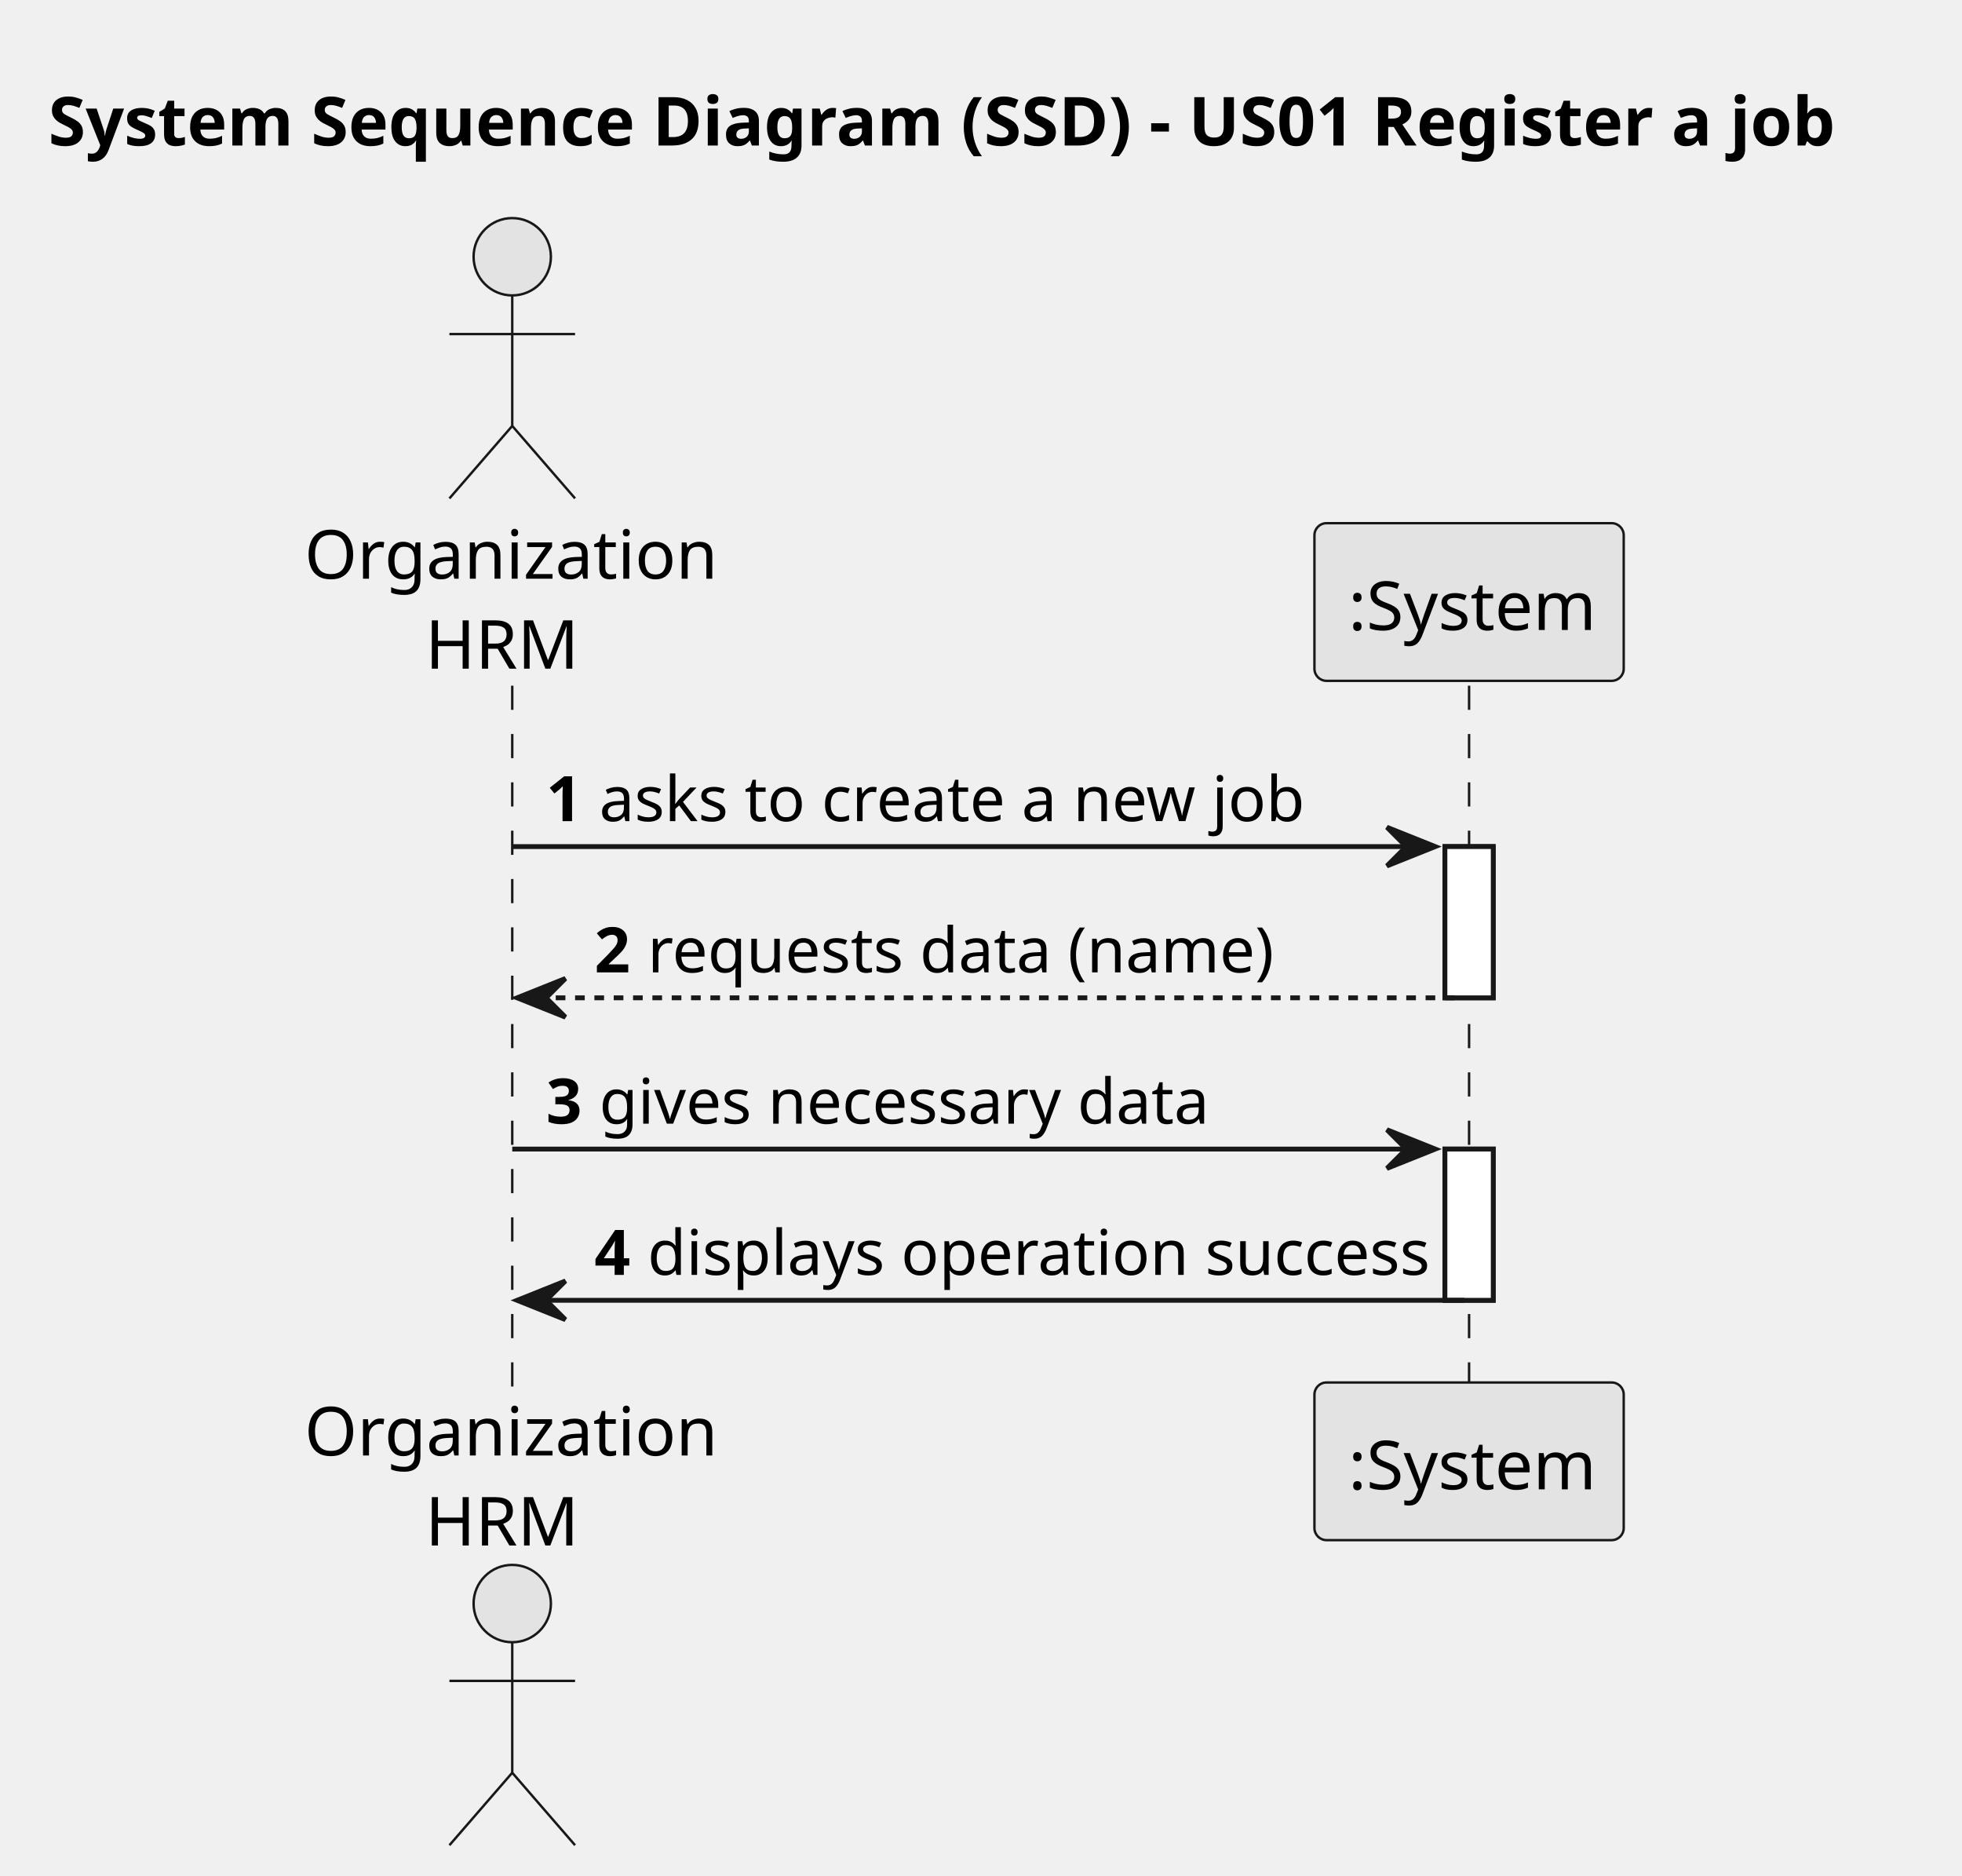
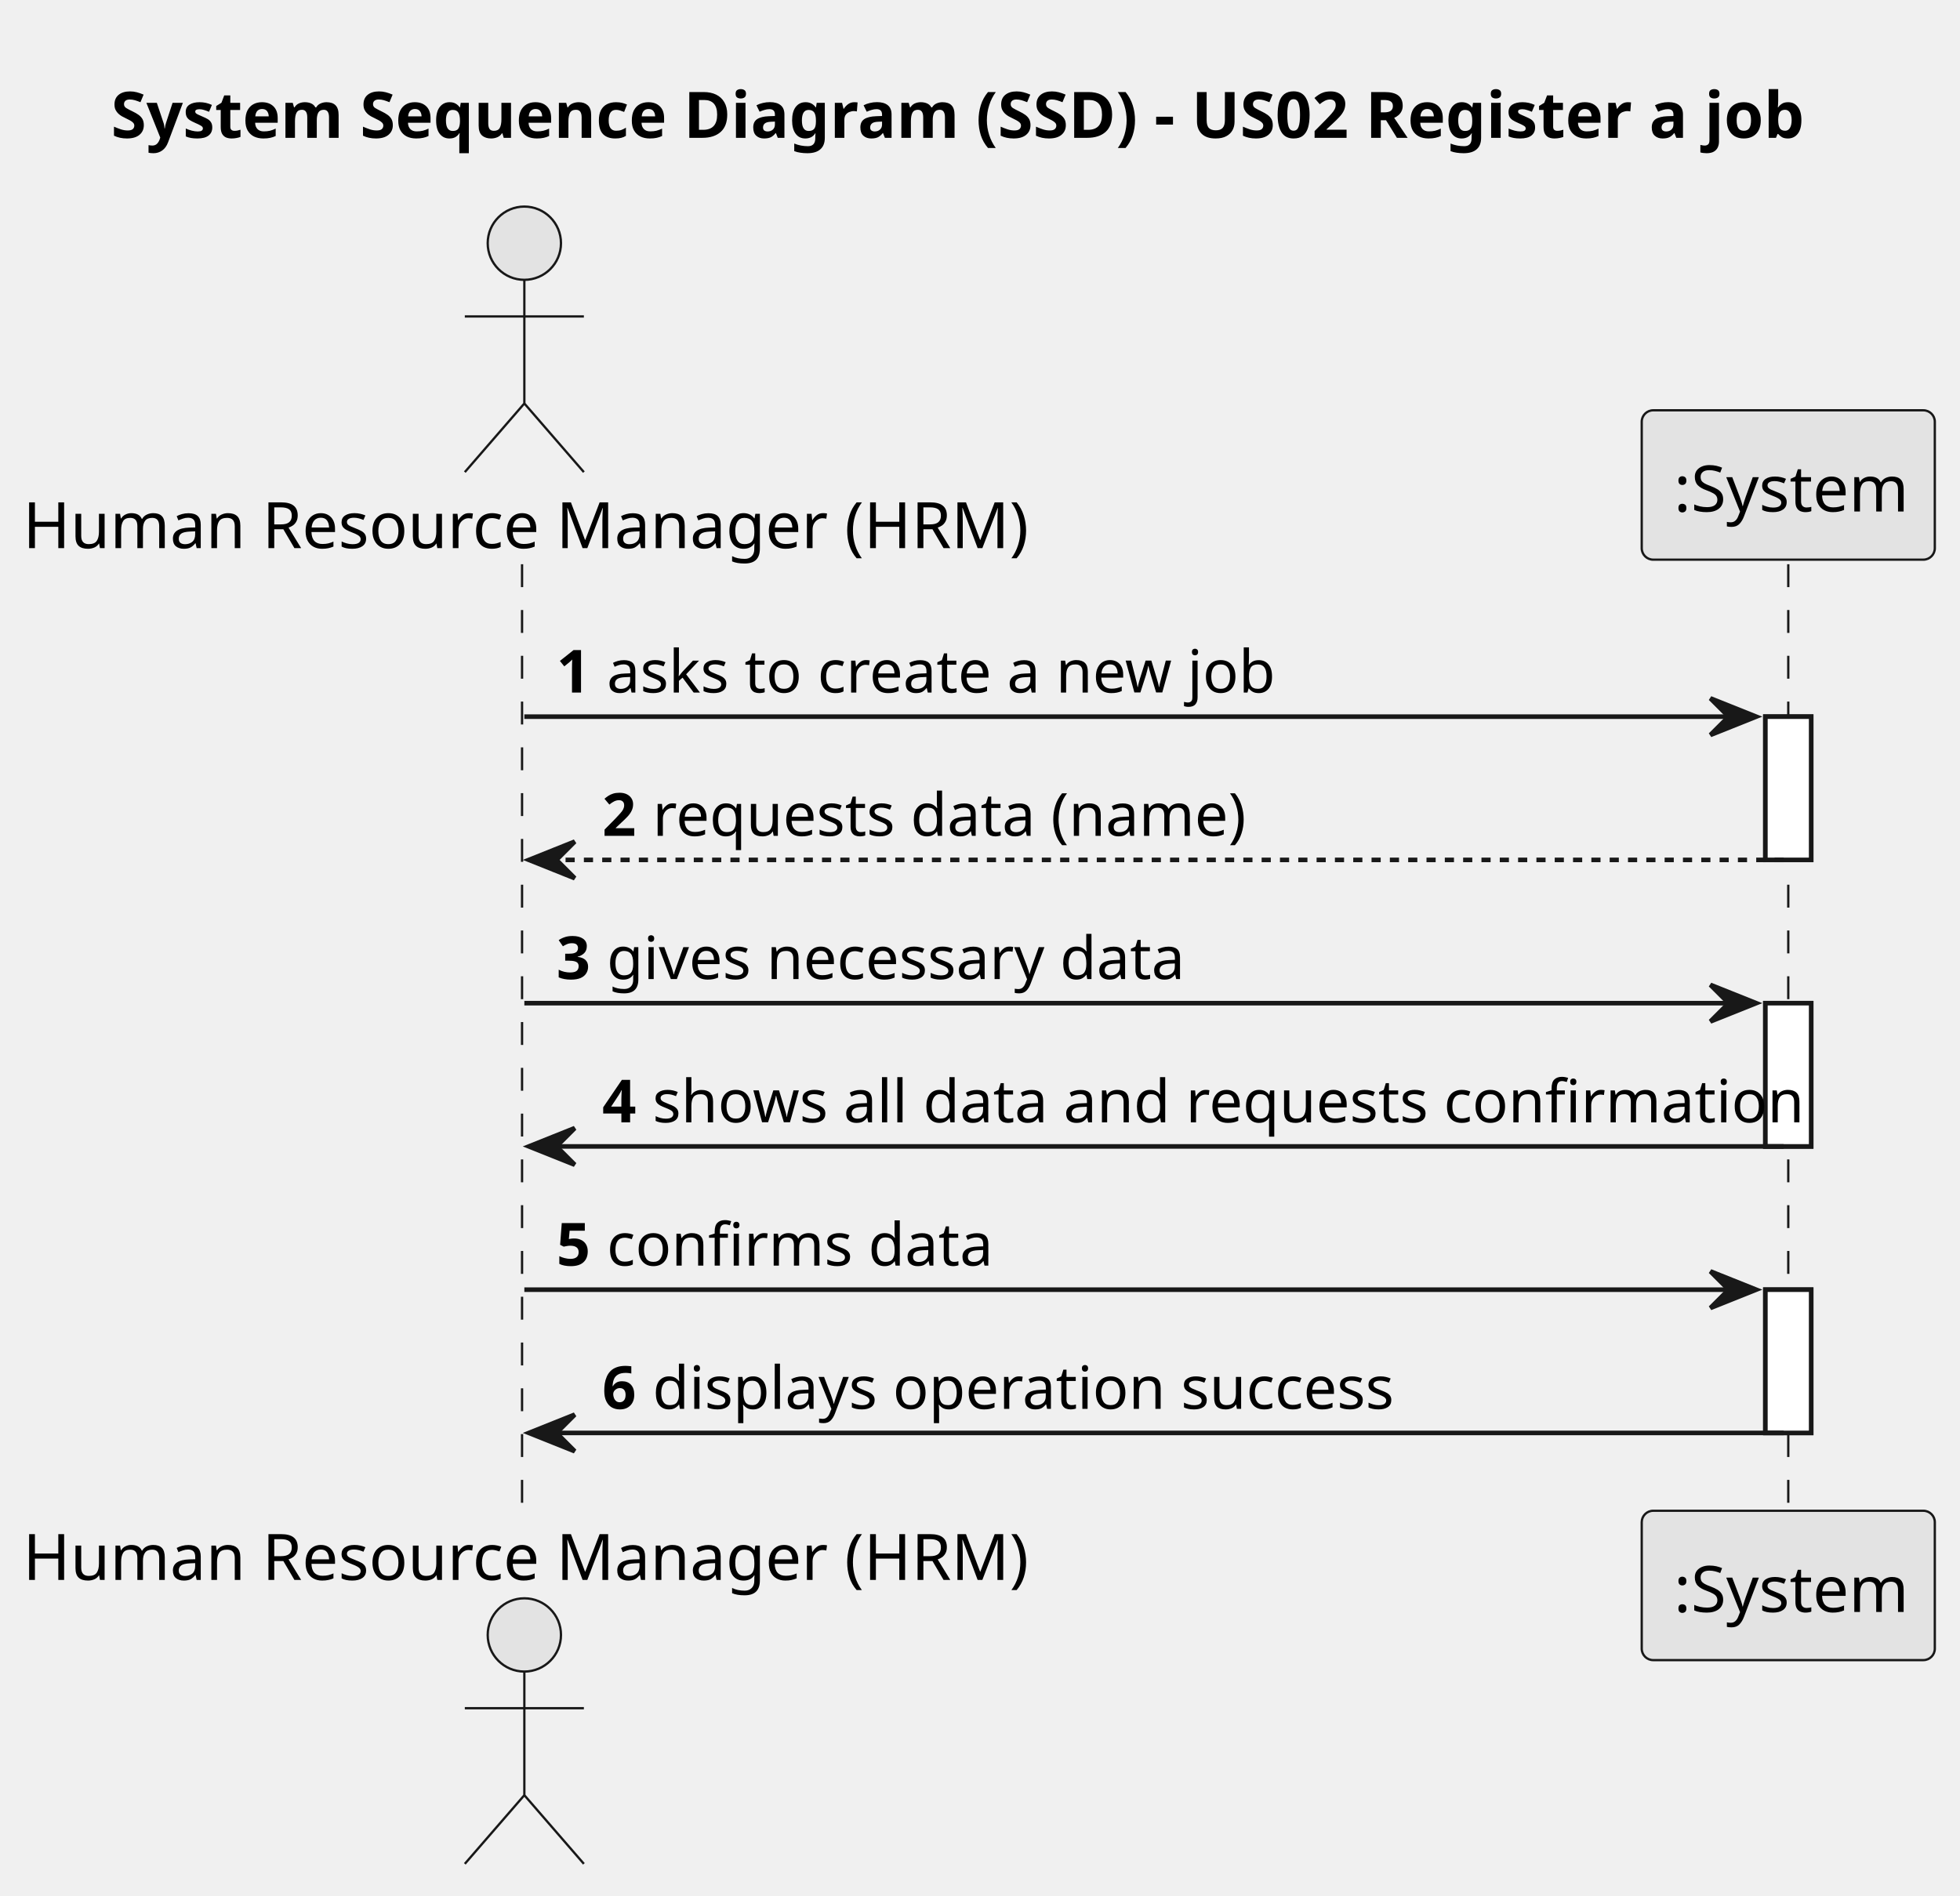
- <svg xmlns="http://www.w3.org/2000/svg" contentStyleType="text/css" height="388px" preserveAspectRatio="none" style="width:406px;height:388px;background:#FFFFFF;" version="1.1" viewBox="0 0 406 388" width="406px" zoomAndPan="magnify">
+ <svg xmlns="http://www.w3.org/2000/svg" contentStyleType="text/css" height="414px" preserveAspectRatio="none" style="width:428px;height:414px;background:#FFFFFF;" version="1.1" viewBox="0 0 428 414" width="428px" zoomAndPan="magnify">
  <defs />
  <g>
-     <text fill="#000000" font-family="sans-serif" font-size="14" font-weight="bold" lengthAdjust="spacing" textLength="378" x="10" y="30.107">System Sequence Diagram (SSD) - US01 Register a job</text>
-     <rect fill="#FFFFFF" height="31.291" style="stroke:#181818;stroke-width:1.0;" width="10" x="299" y="175.154" />
-     <rect fill="#FFFFFF" height="31.291" style="stroke:#181818;stroke-width:1.0;" width="10" x="299" y="237.736" />
-     <line style="stroke:#181818;stroke-width:0.5;stroke-dasharray:5.0,5.0;" x1="106" x2="106" y1="141.863" y2="287.027" />
-     <line style="stroke:#181818;stroke-width:0.5;stroke-dasharray:5.0,5.0;" x1="304" x2="304" y1="141.863" y2="287.027" />
-     <text fill="#000000" font-family="sans-serif" font-size="14" lengthAdjust="spacing" textLength="80" x="63" y="119.728">Organization</text>
-     <text fill="#000000" font-family="sans-serif" font-size="14" lengthAdjust="spacing" textLength="30" x="88" y="138.35">HRM</text>
-     <ellipse cx="106" cy="53.121" fill="#E3E3E3" rx="8" ry="8" style="stroke:#181818;stroke-width:0.5;" />
-     <path d="M106,61.121 L106,88.121 M93,69.121 L119,69.121 M106,88.121 L93,103.121 M106,88.121 L119,103.121 " fill="none" style="stroke:#181818;stroke-width:0.5;" />
-     <text fill="#000000" font-family="sans-serif" font-size="14" lengthAdjust="spacing" textLength="80" x="63" y="301.135">Organization</text>
-     <text fill="#000000" font-family="sans-serif" font-size="14" lengthAdjust="spacing" textLength="30" x="88" y="319.756">HRM</text>
-     <ellipse cx="106" cy="331.769" fill="#E3E3E3" rx="8" ry="8" style="stroke:#181818;stroke-width:0.5;" />
-     <path d="M106,339.769 L106,366.769 M93,347.769 L119,347.769 M106,366.769 L93,381.769 M106,366.769 L119,381.769 " fill="none" style="stroke:#181818;stroke-width:0.5;" />
-     <rect fill="#E3E3E3" height="32.621" rx="2.5" ry="2.5" style="stroke:#181818;stroke-width:0.5;" width="64" x="272" y="108.242" />
-     <text fill="#000000" font-family="sans-serif" font-size="14" lengthAdjust="spacing" textLength="50" x="279" y="130.35">:System</text>
-     <rect fill="#E3E3E3" height="32.621" rx="2.5" ry="2.5" style="stroke:#181818;stroke-width:0.5;" width="64" x="272" y="286.027" />
-     <text fill="#000000" font-family="sans-serif" font-size="14" lengthAdjust="spacing" textLength="50" x="279" y="308.135">:System</text>
-     <rect fill="#FFFFFF" height="31.291" style="stroke:#181818;stroke-width:1.0;" width="10" x="299" y="175.154" />
-     <rect fill="#FFFFFF" height="31.291" style="stroke:#181818;stroke-width:1.0;" width="10" x="299" y="237.736" />
-     <polygon fill="#181818" points="287,171.154,297,175.154,287,179.154,291,175.154" style="stroke:#181818;stroke-width:1.0;" />
-     <line style="stroke:#181818;stroke-width:1.0;" x1="106" x2="293" y1="175.154" y2="175.154" />
-     <text fill="#000000" font-family="sans-serif" font-size="13" font-weight="bold" lengthAdjust="spacing" textLength="7" x="113" y="169.892">1</text>
-     <text fill="#000000" font-family="sans-serif" font-size="13" lengthAdjust="spacing" textLength="142" x="124" y="169.892">asks to create a new job</text>
-     <polygon fill="#181818" points="117,202.445,107,206.445,117,210.445,113,206.445" style="stroke:#181818;stroke-width:1.0;" />
-     <line style="stroke:#181818;stroke-width:1.0;stroke-dasharray:2.0,2.0;" x1="111" x2="303" y1="206.445" y2="206.445" />
-     <text fill="#000000" font-family="sans-serif" font-size="13" font-weight="bold" lengthAdjust="spacing" textLength="7" x="123" y="201.183">2</text>
-     <text fill="#000000" font-family="sans-serif" font-size="13" lengthAdjust="spacing" textLength="123" x="134" y="201.183">requests data (name)</text>
-     <polygon fill="#181818" points="287,233.736,297,237.736,287,241.736,291,237.736" style="stroke:#181818;stroke-width:1.0;" />
-     <line style="stroke:#181818;stroke-width:1.0;" x1="106" x2="293" y1="237.736" y2="237.736" />
-     <text fill="#000000" font-family="sans-serif" font-size="13" font-weight="bold" lengthAdjust="spacing" textLength="7" x="113" y="232.474">3</text>
-     <text fill="#000000" font-family="sans-serif" font-size="13" lengthAdjust="spacing" textLength="122" x="124" y="232.474">gives necessary data</text>
-     <polygon fill="#181818" points="117,265.027,107,269.027,117,273.027,113,269.027" style="stroke:#181818;stroke-width:1.0;" />
-     <line style="stroke:#181818;stroke-width:1.0;" x1="111" x2="303" y1="269.027" y2="269.027" />
-     <text fill="#000000" font-family="sans-serif" font-size="13" font-weight="bold" lengthAdjust="spacing" textLength="7" x="123" y="263.765">4</text>
-     <text fill="#000000" font-family="sans-serif" font-size="13" lengthAdjust="spacing" textLength="158" x="134" y="263.765">displays operation success</text>
+     <text fill="#000000" font-family="sans-serif" font-size="14" font-weight="bold" lengthAdjust="spacing" textLength="378" x="24.25" y="30.107">System Sequence Diagram (SSD) - US02 Register a job</text>
+     <rect fill="#FFFFFF" height="31.291" style="stroke:#181818;stroke-width:1.0;" width="10" x="385.5" y="156.533" />
+     <rect fill="#FFFFFF" height="31.291" style="stroke:#181818;stroke-width:1.0;" width="10" x="385.5" y="219.115" />
+     <rect fill="#FFFFFF" height="31.291" style="stroke:#181818;stroke-width:1.0;" width="10" x="385.5" y="281.697" />
+     <line style="stroke:#181818;stroke-width:0.5;stroke-dasharray:5.0,5.0;" x1="114" x2="114" y1="123.242" y2="330.988" />
+     <line style="stroke:#181818;stroke-width:0.5;stroke-dasharray:5.0,5.0;" x1="390.5" x2="390.5" y1="123.242" y2="330.988" />
+     <text fill="#000000" font-family="sans-serif" font-size="14" lengthAdjust="spacing" textLength="213" x="5" y="119.728">Human Resource Manager (HRM)</text>
+     <ellipse cx="114.5" cy="53.121" fill="#E3E3E3" rx="8" ry="8" style="stroke:#181818;stroke-width:0.5;" />
+     <path d="M114.5,61.121 L114.5,88.121 M101.5,69.121 L127.5,69.121 M114.5,88.121 L101.5,103.121 M114.5,88.121 L127.5,103.121 " fill="none" style="stroke:#181818;stroke-width:0.5;" />
+     <text fill="#000000" font-family="sans-serif" font-size="14" lengthAdjust="spacing" textLength="213" x="5" y="345.096">Human Resource Manager (HRM)</text>
+     <ellipse cx="114.5" cy="357.109" fill="#E3E3E3" rx="8" ry="8" style="stroke:#181818;stroke-width:0.5;" />
+     <path d="M114.5,365.109 L114.5,392.109 M101.5,373.109 L127.5,373.109 M114.5,392.109 L101.5,407.109 M114.5,392.109 L127.5,407.109 " fill="none" style="stroke:#181818;stroke-width:0.5;" />
+     <rect fill="#E3E3E3" height="32.621" rx="2.5" ry="2.5" style="stroke:#181818;stroke-width:0.5;" width="64" x="358.5" y="89.621" />
+     <text fill="#000000" font-family="sans-serif" font-size="14" lengthAdjust="spacing" textLength="50" x="365.5" y="111.728">:System</text>
+     <rect fill="#E3E3E3" height="32.621" rx="2.5" ry="2.5" style="stroke:#181818;stroke-width:0.5;" width="64" x="358.5" y="329.988" />
+     <text fill="#000000" font-family="sans-serif" font-size="14" lengthAdjust="spacing" textLength="50" x="365.5" y="352.096">:System</text>
+     <rect fill="#FFFFFF" height="31.291" style="stroke:#181818;stroke-width:1.0;" width="10" x="385.5" y="156.533" />
+     <rect fill="#FFFFFF" height="31.291" style="stroke:#181818;stroke-width:1.0;" width="10" x="385.5" y="219.115" />
+     <rect fill="#FFFFFF" height="31.291" style="stroke:#181818;stroke-width:1.0;" width="10" x="385.5" y="281.697" />
+     <polygon fill="#181818" points="373.5,152.533,383.5,156.533,373.5,160.533,377.5,156.533" style="stroke:#181818;stroke-width:1.0;" />
+     <line style="stroke:#181818;stroke-width:1.0;" x1="114.5" x2="379.5" y1="156.533" y2="156.533" />
+     <text fill="#000000" font-family="sans-serif" font-size="13" font-weight="bold" lengthAdjust="spacing" textLength="7" x="121.5" y="151.27">1</text>
+     <text fill="#000000" font-family="sans-serif" font-size="13" lengthAdjust="spacing" textLength="142" x="132.5" y="151.27">asks to create a new job</text>
+     <polygon fill="#181818" points="125.5,183.824,115.5,187.824,125.5,191.824,121.5,187.824" style="stroke:#181818;stroke-width:1.0;" />
+     <line style="stroke:#181818;stroke-width:1.0;stroke-dasharray:2.0,2.0;" x1="119.5" x2="389.5" y1="187.824" y2="187.824" />
+     <text fill="#000000" font-family="sans-serif" font-size="13" font-weight="bold" lengthAdjust="spacing" textLength="7" x="131.5" y="182.561">2</text>
+     <text fill="#000000" font-family="sans-serif" font-size="13" lengthAdjust="spacing" textLength="123" x="142.5" y="182.561">requests data (name)</text>
+     <polygon fill="#181818" points="373.5,215.115,383.5,219.115,373.5,223.115,377.5,219.115" style="stroke:#181818;stroke-width:1.0;" />
+     <line style="stroke:#181818;stroke-width:1.0;" x1="114.5" x2="379.5" y1="219.115" y2="219.115" />
+     <text fill="#000000" font-family="sans-serif" font-size="13" font-weight="bold" lengthAdjust="spacing" textLength="7" x="121.5" y="213.852">3</text>
+     <text fill="#000000" font-family="sans-serif" font-size="13" lengthAdjust="spacing" textLength="122" x="132.5" y="213.852">gives necessary data</text>
+     <polygon fill="#181818" points="125.5,246.406,115.5,250.406,125.5,254.406,121.5,250.406" style="stroke:#181818;stroke-width:1.0;" />
+     <line style="stroke:#181818;stroke-width:1.0;" x1="119.5" x2="389.5" y1="250.406" y2="250.406" />
+     <text fill="#000000" font-family="sans-serif" font-size="13" font-weight="bold" lengthAdjust="spacing" textLength="7" x="131.5" y="245.144">4</text>
+     <text fill="#000000" font-family="sans-serif" font-size="13" lengthAdjust="spacing" textLength="236" x="142.5" y="245.144">shows all data and requests confirmation</text>
+     <polygon fill="#181818" points="373.5,277.697,383.5,281.697,373.5,285.697,377.5,281.697" style="stroke:#181818;stroke-width:1.0;" />
+     <line style="stroke:#181818;stroke-width:1.0;" x1="114.5" x2="379.5" y1="281.697" y2="281.697" />
+     <text fill="#000000" font-family="sans-serif" font-size="13" font-weight="bold" lengthAdjust="spacing" textLength="7" x="121.5" y="276.435">5</text>
+     <text fill="#000000" font-family="sans-serif" font-size="13" lengthAdjust="spacing" textLength="78" x="132.5" y="276.435">confirms data</text>
+     <polygon fill="#181818" points="125.5,308.988,115.5,312.988,125.5,316.988,121.5,312.988" style="stroke:#181818;stroke-width:1.0;" />
+     <line style="stroke:#181818;stroke-width:1.0;" x1="119.5" x2="389.5" y1="312.988" y2="312.988" />
+     <text fill="#000000" font-family="sans-serif" font-size="13" font-weight="bold" lengthAdjust="spacing" textLength="7" x="131.5" y="307.726">6</text>
+     <text fill="#000000" font-family="sans-serif" font-size="13" lengthAdjust="spacing" textLength="158" x="142.5" y="307.726">displays operation success</text>
  </g>
</svg>
